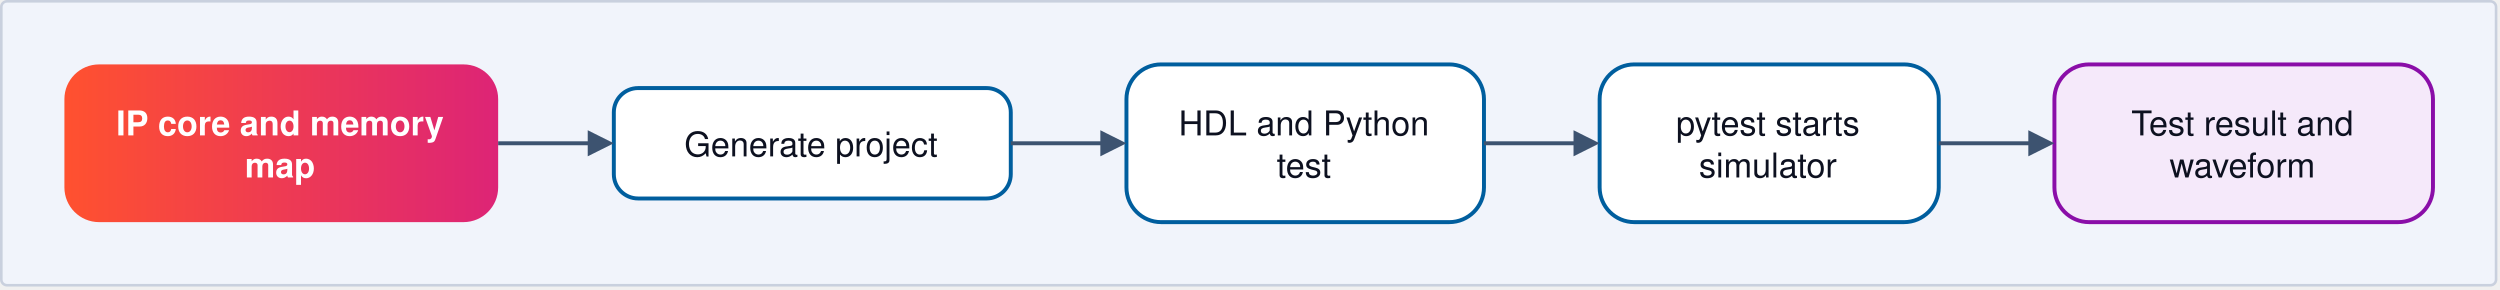
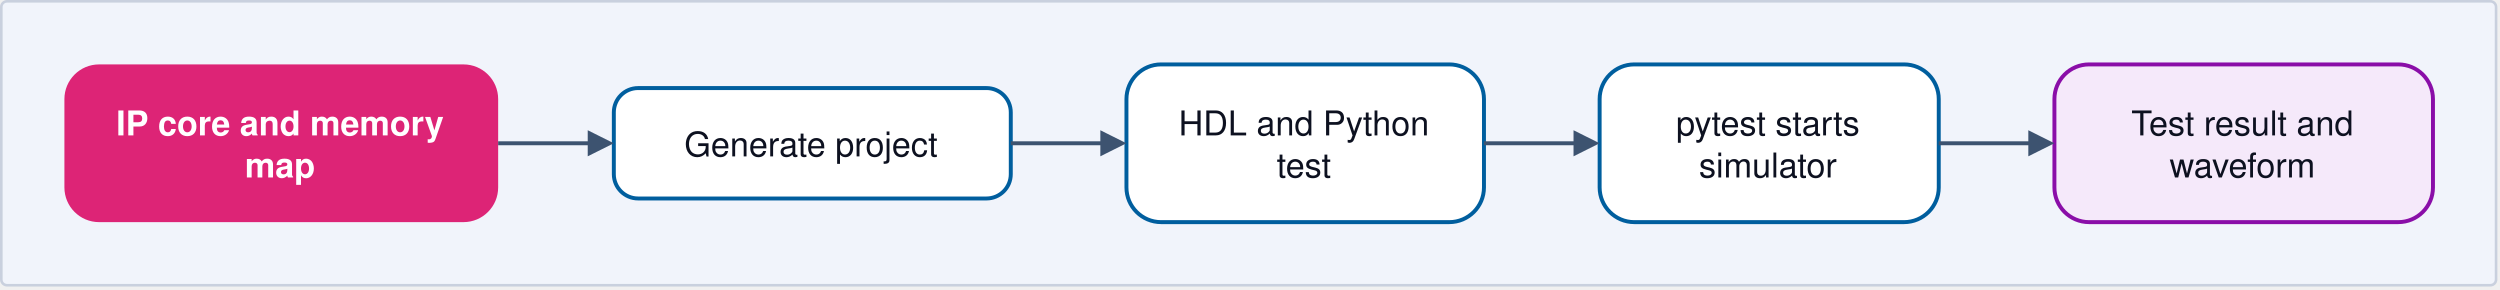
- <svg xmlns="http://www.w3.org/2000/svg" style="background: transparent; background-color: transparent; color-scheme: light;" version="1.1" width="951px" height="110px" viewBox="-0.5 -0.5 951 110" content="&lt;mxfile host=&quot;Electron&quot; agent=&quot;Mozilla/5.0 (Macintosh; Intel Mac OS X 10_15_7) AppleWebKit/537.36 (KHTML, like Gecko) draw.io/26.2.15 Chrome/134.0.7.205 Electron/35.2.1 Safari/537.36&quot; version=&quot;26.2.15&quot;&gt;&#10;  &lt;diagram name=&quot;Diagram&quot; id=&quot;d1&quot;&gt;&#10;    &lt;mxGraphModel dx=&quot;-498&quot; dy=&quot;-39&quot; grid=&quot;0&quot; gridSize=&quot;10&quot; guides=&quot;1&quot; tooltips=&quot;1&quot; connect=&quot;1&quot; arrows=&quot;1&quot; fold=&quot;0&quot; page=&quot;0&quot; pageScale=&quot;1&quot; pageWidth=&quot;850&quot; pageHeight=&quot;1100&quot; math=&quot;0&quot; shadow=&quot;0&quot;&gt;&#10;      &lt;root&gt;&#10;        &lt;mxCell id=&quot;0&quot; /&gt;&#10;        &lt;mxCell id=&quot;bg&quot; value=&quot;Background&quot; style=&quot;locked=1;&quot; parent=&quot;0&quot; /&gt;&#10;        &lt;mxCell id=&quot;card&quot; value=&quot;&quot; style=&quot;rounded=1;arcSize=2;absoluteArcSize=0;fillColor=#f1f4fb;strokeColor=#c9d0de;&quot; parent=&quot;bg&quot; vertex=&quot;1&quot;&gt;&#10;          &lt;mxGeometry width=&quot;949&quot; height=&quot;108&quot; as=&quot;geometry&quot; /&gt;&#10;        &lt;/mxCell&gt;&#10;        &lt;mxCell id=&quot;1&quot; value=&quot;Diagram&quot; parent=&quot;0&quot; /&gt;&#10;        &lt;mxCell id=&quot;n_A&quot; value=&quot;IP core and memory&amp;#xa;map&quot; style=&quot;fontFamily=Manrope, Helvetica, Arial, sans-serif;fontSize=13;fontColor=#0d1120;strokeWidth=1.5;rounded=1;arcSize=22;fillColor=#ff512f;gradientColor=#dd2476;gradientDirection=east;strokeColor=none;fontColor=#ffffff;fontStyle=1;&quot; parent=&quot;1&quot; vertex=&quot;1&quot;&gt;&#10;          &lt;mxGeometry x=&quot;24&quot; y=&quot;24&quot; width=&quot;165&quot; height=&quot;60&quot; as=&quot;geometry&quot; /&gt;&#10;        &lt;/mxCell&gt;&#10;        &lt;mxCell id=&quot;n_B&quot; value=&quot;Generate project&quot; style=&quot;fontFamily=Manrope, Helvetica, Arial, sans-serif;fontSize=13;fontColor=#0d1120;strokeWidth=1.5;rounded=1;arcSize=22;fillColor=#ffffff;strokeColor=#005e9e;&quot; parent=&quot;1&quot; vertex=&quot;1&quot;&gt;&#10;          &lt;mxGeometry x=&quot;233&quot; y=&quot;33&quot; width=&quot;151&quot; height=&quot;42&quot; as=&quot;geometry&quot; /&gt;&#10;        &lt;/mxCell&gt;&#10;        &lt;mxCell id=&quot;n_C&quot; value=&quot;HDL and Python&amp;#xa;test&quot; style=&quot;fontFamily=Manrope, Helvetica, Arial, sans-serif;fontSize=13;fontColor=#0d1120;strokeWidth=1.5;rounded=1;arcSize=22;fillColor=#ffffff;strokeColor=#005e9e;&quot; parent=&quot;1&quot; vertex=&quot;1&quot;&gt;&#10;          &lt;mxGeometry x=&quot;428&quot; y=&quot;24&quot; width=&quot;136&quot; height=&quot;60&quot; as=&quot;geometry&quot; /&gt;&#10;        &lt;/mxCell&gt;&#10;        &lt;mxCell id=&quot;n_D&quot; value=&quot;pytest starts&amp;#xa;simulator&quot; style=&quot;fontFamily=Manrope, Helvetica, Arial, sans-serif;fontSize=13;fontColor=#0d1120;strokeWidth=1.5;rounded=1;arcSize=22;fillColor=#ffffff;strokeColor=#005e9e;&quot; parent=&quot;1&quot; vertex=&quot;1&quot;&gt;&#10;          &lt;mxGeometry x=&quot;608&quot; y=&quot;24&quot; width=&quot;129&quot; height=&quot;60&quot; as=&quot;geometry&quot; /&gt;&#10;        &lt;/mxCell&gt;&#10;        &lt;mxCell id=&quot;n_E&quot; value=&quot;Test result and&amp;#xa;waveform&quot; style=&quot;fontFamily=Manrope, Helvetica, Arial, sans-serif;fontSize=13;fontColor=#0d1120;strokeWidth=1.5;rounded=1;arcSize=22;fillColor=#f5e9fa;strokeColor=#8a0ea8;&quot; parent=&quot;1&quot; vertex=&quot;1&quot;&gt;&#10;          &lt;mxGeometry x=&quot;781&quot; y=&quot;24&quot; width=&quot;144&quot; height=&quot;60&quot; as=&quot;geometry&quot; /&gt;&#10;        &lt;/mxCell&gt;&#10;        &lt;mxCell id=&quot;e0&quot; value=&quot;&quot; style=&quot;edgeStyle=orthogonalEdgeStyle;rounded=1;arcSize=14;strokeColor=#3d5370;strokeWidth=1.5;endArrow=block;endFill=1;endSize=6;fontFamily=Manrope, Helvetica, Arial, sans-serif;fontSize=11;fontColor=#3d5370;labelBackgroundColor=#f1f4fb;exitX=1;exitY=0.5;exitDx=0;exitDy=0;entryX=0;entryY=0.5;entryDx=0;entryDy=0;&quot; parent=&quot;1&quot; source=&quot;n_A&quot; target=&quot;n_B&quot; edge=&quot;1&quot;&gt;&#10;          &lt;mxGeometry relative=&quot;1&quot; as=&quot;geometry&quot; /&gt;&#10;        &lt;/mxCell&gt;&#10;        &lt;mxCell id=&quot;e1&quot; value=&quot;&quot; style=&quot;edgeStyle=orthogonalEdgeStyle;rounded=1;arcSize=14;strokeColor=#3d5370;strokeWidth=1.5;endArrow=block;endFill=1;endSize=6;fontFamily=Manrope, Helvetica, Arial, sans-serif;fontSize=11;fontColor=#3d5370;labelBackgroundColor=#f1f4fb;exitX=1;exitY=0.5;exitDx=0;exitDy=0;entryX=0;entryY=0.5;entryDx=0;entryDy=0;&quot; parent=&quot;1&quot; source=&quot;n_B&quot; target=&quot;n_C&quot; edge=&quot;1&quot;&gt;&#10;          &lt;mxGeometry relative=&quot;1&quot; as=&quot;geometry&quot; /&gt;&#10;        &lt;/mxCell&gt;&#10;        &lt;mxCell id=&quot;e2&quot; value=&quot;&quot; style=&quot;edgeStyle=orthogonalEdgeStyle;rounded=1;arcSize=14;strokeColor=#3d5370;strokeWidth=1.5;endArrow=block;endFill=1;endSize=6;fontFamily=Manrope, Helvetica, Arial, sans-serif;fontSize=11;fontColor=#3d5370;labelBackgroundColor=#f1f4fb;exitX=1;exitY=0.5;exitDx=0;exitDy=0;entryX=0;entryY=0.5;entryDx=0;entryDy=0;&quot; parent=&quot;1&quot; source=&quot;n_C&quot; target=&quot;n_D&quot; edge=&quot;1&quot;&gt;&#10;          &lt;mxGeometry relative=&quot;1&quot; as=&quot;geometry&quot; /&gt;&#10;        &lt;/mxCell&gt;&#10;        &lt;mxCell id=&quot;e3&quot; value=&quot;&quot; style=&quot;edgeStyle=orthogonalEdgeStyle;rounded=1;arcSize=14;strokeColor=#3d5370;strokeWidth=1.5;endArrow=block;endFill=1;endSize=6;fontFamily=Manrope, Helvetica, Arial, sans-serif;fontSize=11;fontColor=#3d5370;labelBackgroundColor=#f1f4fb;exitX=1;exitY=0.5;exitDx=0;exitDy=0;entryX=0;entryY=0.5;entryDx=0;entryDy=0;&quot; parent=&quot;1&quot; source=&quot;n_D&quot; target=&quot;n_E&quot; edge=&quot;1&quot;&gt;&#10;          &lt;mxGeometry relative=&quot;1&quot; as=&quot;geometry&quot; /&gt;&#10;        &lt;/mxCell&gt;&#10;      &lt;/root&gt;&#10;    &lt;/mxGraphModel&gt;&#10;  &lt;/diagram&gt;&#10;&lt;/mxfile&gt;&#10;">
-   <defs>
-     <linearGradient x1="0%" y1="0%" x2="100%" y2="0%" id="drawio-svg-0m_vSBCMdJLm3smnogQ0-gradient-light-dark_ff512f_ff6c4e_-1-light-dark_dd2476_ff80c6_-1-e-0">
-       <stop offset="0%" stop-color="#ff512f" stop-opacity="1" style="stop-color: light-dark(rgb(255, 81, 47), rgb(255, 108, 78)); stop-opacity: 1;" />
-       <stop offset="100%" stop-color="#dd2476" stop-opacity="1" style="stop-color: light-dark(rgb(221, 36, 118), rgb(255, 128, 198)); stop-opacity: 1;" />
-     </linearGradient>
-   </defs>
+ <svg xmlns="http://www.w3.org/2000/svg" style="background: transparent; background-color: transparent; color-scheme: light;" version="1.1" width="951px" height="110px" viewBox="-0.5 -0.5 951 110" content="&lt;mxfile host=&quot;Electron&quot; agent=&quot;Mozilla/5.0 (Macintosh; Intel Mac OS X 10_15_7) AppleWebKit/537.36 (KHTML, like Gecko) draw.io/26.2.15 Chrome/134.0.7.205 Electron/35.2.1 Safari/537.36&quot; version=&quot;26.2.15&quot;&gt;&#10;  &lt;diagram name=&quot;Diagram&quot; id=&quot;d1&quot;&gt;&#10;    &lt;mxGraphModel dx=&quot;-498&quot; dy=&quot;-39&quot; grid=&quot;0&quot; gridSize=&quot;10&quot; guides=&quot;1&quot; tooltips=&quot;1&quot; connect=&quot;1&quot; arrows=&quot;1&quot; fold=&quot;0&quot; page=&quot;0&quot; pageScale=&quot;1&quot; pageWidth=&quot;850&quot; pageHeight=&quot;1100&quot; math=&quot;0&quot; shadow=&quot;0&quot;&gt;&#10;      &lt;root&gt;&#10;        &lt;mxCell id=&quot;0&quot; /&gt;&#10;        &lt;mxCell id=&quot;bg&quot; value=&quot;Background&quot; style=&quot;locked=1;&quot; parent=&quot;0&quot; /&gt;&#10;        &lt;mxCell id=&quot;card&quot; value=&quot;&quot; style=&quot;rounded=1;arcSize=2;absoluteArcSize=0;fillColor=#f1f4fb;strokeColor=#c9d0de;&quot; parent=&quot;bg&quot; vertex=&quot;1&quot;&gt;&#10;          &lt;mxGeometry width=&quot;949&quot; height=&quot;108&quot; as=&quot;geometry&quot; /&gt;&#10;        &lt;/mxCell&gt;&#10;        &lt;mxCell id=&quot;1&quot; value=&quot;Diagram&quot; parent=&quot;0&quot; /&gt;&#10;        &lt;mxCell id=&quot;n_A&quot; value=&quot;IP core and memory&amp;#xa;map&quot; style=&quot;fontFamily=Manrope, Helvetica, Arial, sans-serif;fontSize=13;fontColor=#0d1120;strokeWidth=1.5;rounded=1;arcSize=22;fillColor=#dd2476;strokeColor=none;fontColor=#ffffff;fontStyle=1;&quot; parent=&quot;1&quot; vertex=&quot;1&quot;&gt;&#10;          &lt;mxGeometry x=&quot;24&quot; y=&quot;24&quot; width=&quot;165&quot; height=&quot;60&quot; as=&quot;geometry&quot; /&gt;&#10;        &lt;/mxCell&gt;&#10;        &lt;mxCell id=&quot;n_B&quot; value=&quot;Generate project&quot; style=&quot;fontFamily=Manrope, Helvetica, Arial, sans-serif;fontSize=13;fontColor=#0d1120;strokeWidth=1.5;rounded=1;arcSize=22;fillColor=#ffffff;strokeColor=#005e9e;&quot; parent=&quot;1&quot; vertex=&quot;1&quot;&gt;&#10;          &lt;mxGeometry x=&quot;233&quot; y=&quot;33&quot; width=&quot;151&quot; height=&quot;42&quot; as=&quot;geometry&quot; /&gt;&#10;        &lt;/mxCell&gt;&#10;        &lt;mxCell id=&quot;n_C&quot; value=&quot;HDL and Python&amp;#xa;test&quot; style=&quot;fontFamily=Manrope, Helvetica, Arial, sans-serif;fontSize=13;fontColor=#0d1120;strokeWidth=1.5;rounded=1;arcSize=22;fillColor=#ffffff;strokeColor=#005e9e;&quot; parent=&quot;1&quot; vertex=&quot;1&quot;&gt;&#10;          &lt;mxGeometry x=&quot;428&quot; y=&quot;24&quot; width=&quot;136&quot; height=&quot;60&quot; as=&quot;geometry&quot; /&gt;&#10;        &lt;/mxCell&gt;&#10;        &lt;mxCell id=&quot;n_D&quot; value=&quot;pytest starts&amp;#xa;simulator&quot; style=&quot;fontFamily=Manrope, Helvetica, Arial, sans-serif;fontSize=13;fontColor=#0d1120;strokeWidth=1.5;rounded=1;arcSize=22;fillColor=#ffffff;strokeColor=#005e9e;&quot; parent=&quot;1&quot; vertex=&quot;1&quot;&gt;&#10;          &lt;mxGeometry x=&quot;608&quot; y=&quot;24&quot; width=&quot;129&quot; height=&quot;60&quot; as=&quot;geometry&quot; /&gt;&#10;        &lt;/mxCell&gt;&#10;        &lt;mxCell id=&quot;n_E&quot; value=&quot;Test result and&amp;#xa;waveform&quot; style=&quot;fontFamily=Manrope, Helvetica, Arial, sans-serif;fontSize=13;fontColor=#0d1120;strokeWidth=1.5;rounded=1;arcSize=22;fillColor=#f5e9fa;strokeColor=#8a0ea8;&quot; parent=&quot;1&quot; vertex=&quot;1&quot;&gt;&#10;          &lt;mxGeometry x=&quot;781&quot; y=&quot;24&quot; width=&quot;144&quot; height=&quot;60&quot; as=&quot;geometry&quot; /&gt;&#10;        &lt;/mxCell&gt;&#10;        &lt;mxCell id=&quot;e0&quot; value=&quot;&quot; style=&quot;edgeStyle=orthogonalEdgeStyle;rounded=1;arcSize=16;html=0;strokeColor=#3d5370;strokeWidth=1.5;endArrow=block;endFill=1;endSize=6;fontFamily=Manrope, Helvetica, Arial, sans-serif;fontSize=11;fontColor=#3d5370;labelBackgroundColor=#f1f4fb;exitX=1;exitY=0.5;exitDx=0;exitDy=0;entryX=0;entryY=0.5;entryDx=0;entryDy=0;&quot; parent=&quot;1&quot; source=&quot;n_A&quot; target=&quot;n_B&quot; edge=&quot;1&quot;&gt;&#10;          &lt;mxGeometry relative=&quot;1&quot; as=&quot;geometry&quot; /&gt;&#10;        &lt;/mxCell&gt;&#10;        &lt;mxCell id=&quot;e1&quot; value=&quot;&quot; style=&quot;edgeStyle=orthogonalEdgeStyle;rounded=1;arcSize=16;html=0;strokeColor=#3d5370;strokeWidth=1.5;endArrow=block;endFill=1;endSize=6;fontFamily=Manrope, Helvetica, Arial, sans-serif;fontSize=11;fontColor=#3d5370;labelBackgroundColor=#f1f4fb;exitX=1;exitY=0.5;exitDx=0;exitDy=0;entryX=0;entryY=0.5;entryDx=0;entryDy=0;&quot; parent=&quot;1&quot; source=&quot;n_B&quot; target=&quot;n_C&quot; edge=&quot;1&quot;&gt;&#10;          &lt;mxGeometry relative=&quot;1&quot; as=&quot;geometry&quot; /&gt;&#10;        &lt;/mxCell&gt;&#10;        &lt;mxCell id=&quot;e2&quot; value=&quot;&quot; style=&quot;edgeStyle=orthogonalEdgeStyle;rounded=1;arcSize=16;html=0;strokeColor=#3d5370;strokeWidth=1.5;endArrow=block;endFill=1;endSize=6;fontFamily=Manrope, Helvetica, Arial, sans-serif;fontSize=11;fontColor=#3d5370;labelBackgroundColor=#f1f4fb;exitX=1;exitY=0.5;exitDx=0;exitDy=0;entryX=0;entryY=0.5;entryDx=0;entryDy=0;&quot; parent=&quot;1&quot; source=&quot;n_C&quot; target=&quot;n_D&quot; edge=&quot;1&quot;&gt;&#10;          &lt;mxGeometry relative=&quot;1&quot; as=&quot;geometry&quot; /&gt;&#10;        &lt;/mxCell&gt;&#10;        &lt;mxCell id=&quot;e3&quot; value=&quot;&quot; style=&quot;edgeStyle=orthogonalEdgeStyle;rounded=1;arcSize=16;html=0;strokeColor=#3d5370;strokeWidth=1.5;endArrow=block;endFill=1;endSize=6;fontFamily=Manrope, Helvetica, Arial, sans-serif;fontSize=11;fontColor=#3d5370;labelBackgroundColor=#f1f4fb;exitX=1;exitY=0.5;exitDx=0;exitDy=0;entryX=0;entryY=0.5;entryDx=0;entryDy=0;&quot; parent=&quot;1&quot; source=&quot;n_D&quot; target=&quot;n_E&quot; edge=&quot;1&quot;&gt;&#10;          &lt;mxGeometry relative=&quot;1&quot; as=&quot;geometry&quot; /&gt;&#10;        &lt;/mxCell&gt;&#10;      &lt;/root&gt;&#10;    &lt;/mxGraphModel&gt;&#10;  &lt;/diagram&gt;&#10;&lt;/mxfile&gt;&#10;">
+   <defs />
  <g>
    <g data-cell-id="0">
      <g data-cell-id="bg">
        <g data-cell-id="card">
          <g>
            <rect x="0" y="0" width="949" height="108" rx="2.16" ry="2.16" fill="#f1f4fb" stroke="#c9d0de" pointer-events="all" style="fill: light-dark(rgb(241, 244, 251), rgb(24, 27, 33)); stroke: light-dark(rgb(201, 208, 222), rgb(53, 59, 71));" />
          </g>
        </g>
      </g>
      <g data-cell-id="1">
        <g data-cell-id="n_A">
          <g>
-             <rect x="24" y="24" width="165" height="60" rx="13.2" ry="13.2" fill="url(#drawio-svg-0m_vSBCMdJLm3smnogQ0-gradient-light-dark_ff512f_ff6c4e_-1-light-dark_dd2476_ff80c6_-1-e-0)" stroke="none" pointer-events="all" style="fill: url(&quot;#drawio-svg-0m_vSBCMdJLm3smnogQ0-gradient-light-dark_ff512f_ff6c4e_-1-light-dark_dd2476_ff80c6_-1-e-0&quot;);" />
+             <rect x="24" y="24" width="165" height="60" rx="13.2" ry="13.2" fill="#dd2476" stroke="none" pointer-events="all" style="fill: light-dark(rgb(221, 36, 118), rgb(255, 128, 198));" />
          </g>
          <g>
            <g fill="#ffffff" font-family="&quot;Manrope&quot;, &quot;Helvetica&quot;, &quot;Arial&quot;, &quot;sans-serif&quot;" font-weight="bold" text-anchor="middle" font-size="13px" style="fill: light-dark(rgb(255, 255, 255), rgb(18, 18, 18));">
              <text x="106" y="51">IP core and memory</text>
              <text x="106" y="67">map</text>
            </g>
          </g>
        </g>
        <g data-cell-id="n_B">
          <g>
            <rect x="233" y="33" width="151" height="42" rx="9.24" ry="9.24" fill="#ffffff" stroke="#005e9e" stroke-width="1.5" pointer-events="all" style="fill: light-dark(rgb(255, 255, 255), rgb(18, 18, 18)); stroke: light-dark(rgb(0, 94, 158), rgb(101, 182, 237));" />
          </g>
          <g>
            <g fill="#0d1120" font-family="&quot;Manrope&quot;, &quot;Helvetica&quot;, &quot;Arial&quot;, &quot;sans-serif&quot;" text-anchor="middle" font-size="13px" style="fill: light-dark(rgb(13, 17, 32), rgb(219, 222, 235));">
              <text x="308" y="59">Generate project</text>
            </g>
          </g>
        </g>
        <g data-cell-id="n_C">
          <g>
            <rect x="428" y="24" width="136" height="60" rx="13.2" ry="13.2" fill="#ffffff" stroke="#005e9e" stroke-width="1.5" pointer-events="all" style="fill: light-dark(rgb(255, 255, 255), rgb(18, 18, 18)); stroke: light-dark(rgb(0, 94, 158), rgb(101, 182, 237));" />
          </g>
          <g>
            <g fill="#0d1120" font-family="&quot;Manrope&quot;, &quot;Helvetica&quot;, &quot;Arial&quot;, &quot;sans-serif&quot;" text-anchor="middle" font-size="13px" style="fill: light-dark(rgb(13, 17, 32), rgb(219, 222, 235));">
              <text x="495.5" y="51">HDL and Python</text>
              <text x="495.5" y="67">test</text>
            </g>
          </g>
        </g>
        <g data-cell-id="n_D">
          <g>
            <rect x="608" y="24" width="129" height="60" rx="13.2" ry="13.2" fill="#ffffff" stroke="#005e9e" stroke-width="1.5" pointer-events="all" style="fill: light-dark(rgb(255, 255, 255), rgb(18, 18, 18)); stroke: light-dark(rgb(0, 94, 158), rgb(101, 182, 237));" />
          </g>
          <g>
            <g fill="#0d1120" font-family="&quot;Manrope&quot;, &quot;Helvetica&quot;, &quot;Arial&quot;, &quot;sans-serif&quot;" text-anchor="middle" font-size="13px" style="fill: light-dark(rgb(13, 17, 32), rgb(219, 222, 235));">
              <text x="672" y="51">pytest starts</text>
              <text x="672" y="67">simulator</text>
            </g>
          </g>
        </g>
        <g data-cell-id="n_E">
          <g>
            <rect x="781" y="24" width="144" height="60" rx="13.2" ry="13.2" fill="#f5e9fa" stroke="#8a0ea8" stroke-width="1.5" pointer-events="all" style="fill: light-dark(rgb(245, 233, 250), rgb(41, 30, 45)); stroke: light-dark(rgb(138, 14, 168), rgb(255, 160, 255));" />
          </g>
          <g>
            <g fill="#0d1120" font-family="&quot;Manrope&quot;, &quot;Helvetica&quot;, &quot;Arial&quot;, &quot;sans-serif&quot;" text-anchor="middle" font-size="13px" style="fill: light-dark(rgb(13, 17, 32), rgb(219, 222, 235));">
              <text x="852.5" y="51">Test result and</text>
              <text x="852.5" y="67">waveform</text>
            </g>
          </g>
        </g>
        <g data-cell-id="e0">
          <g>
            <path d="M 189 54 L 223.82 54" fill="none" stroke="#3d5370" stroke-width="1.5" stroke-miterlimit="10" pointer-events="stroke" style="stroke: light-dark(rgb(61, 83, 112), rgb(151, 170, 195));" />
            <path d="M 231.32 54 L 223.82 57.75 L 223.82 50.25 Z" fill="#3d5370" stroke="#3d5370" stroke-width="1.5" stroke-miterlimit="10" pointer-events="all" style="fill: light-dark(rgb(61, 83, 112), rgb(151, 170, 195)); stroke: light-dark(rgb(61, 83, 112), rgb(151, 170, 195));" />
          </g>
        </g>
        <g data-cell-id="e1">
          <g>
            <path d="M 384 54 L 418.82 54" fill="none" stroke="#3d5370" stroke-width="1.5" stroke-miterlimit="10" pointer-events="stroke" style="stroke: light-dark(rgb(61, 83, 112), rgb(151, 170, 195));" />
            <path d="M 426.32 54 L 418.82 57.75 L 418.82 50.25 Z" fill="#3d5370" stroke="#3d5370" stroke-width="1.5" stroke-miterlimit="10" pointer-events="all" style="fill: light-dark(rgb(61, 83, 112), rgb(151, 170, 195)); stroke: light-dark(rgb(61, 83, 112), rgb(151, 170, 195));" />
          </g>
        </g>
        <g data-cell-id="e2">
          <g>
            <path d="M 564 54 L 598.82 54" fill="none" stroke="#3d5370" stroke-width="1.5" stroke-miterlimit="10" pointer-events="stroke" style="stroke: light-dark(rgb(61, 83, 112), rgb(151, 170, 195));" />
            <path d="M 606.32 54 L 598.82 57.75 L 598.82 50.25 Z" fill="#3d5370" stroke="#3d5370" stroke-width="1.5" stroke-miterlimit="10" pointer-events="all" style="fill: light-dark(rgb(61, 83, 112), rgb(151, 170, 195)); stroke: light-dark(rgb(61, 83, 112), rgb(151, 170, 195));" />
          </g>
        </g>
        <g data-cell-id="e3">
          <g>
            <path d="M 737 54 L 771.82 54" fill="none" stroke="#3d5370" stroke-width="1.5" stroke-miterlimit="10" pointer-events="stroke" style="stroke: light-dark(rgb(61, 83, 112), rgb(151, 170, 195));" />
            <path d="M 779.32 54 L 771.82 57.75 L 771.82 50.25 Z" fill="#3d5370" stroke="#3d5370" stroke-width="1.5" stroke-miterlimit="10" pointer-events="all" style="fill: light-dark(rgb(61, 83, 112), rgb(151, 170, 195)); stroke: light-dark(rgb(61, 83, 112), rgb(151, 170, 195));" />
          </g>
        </g>
      </g>
    </g>
  </g>
</svg>
